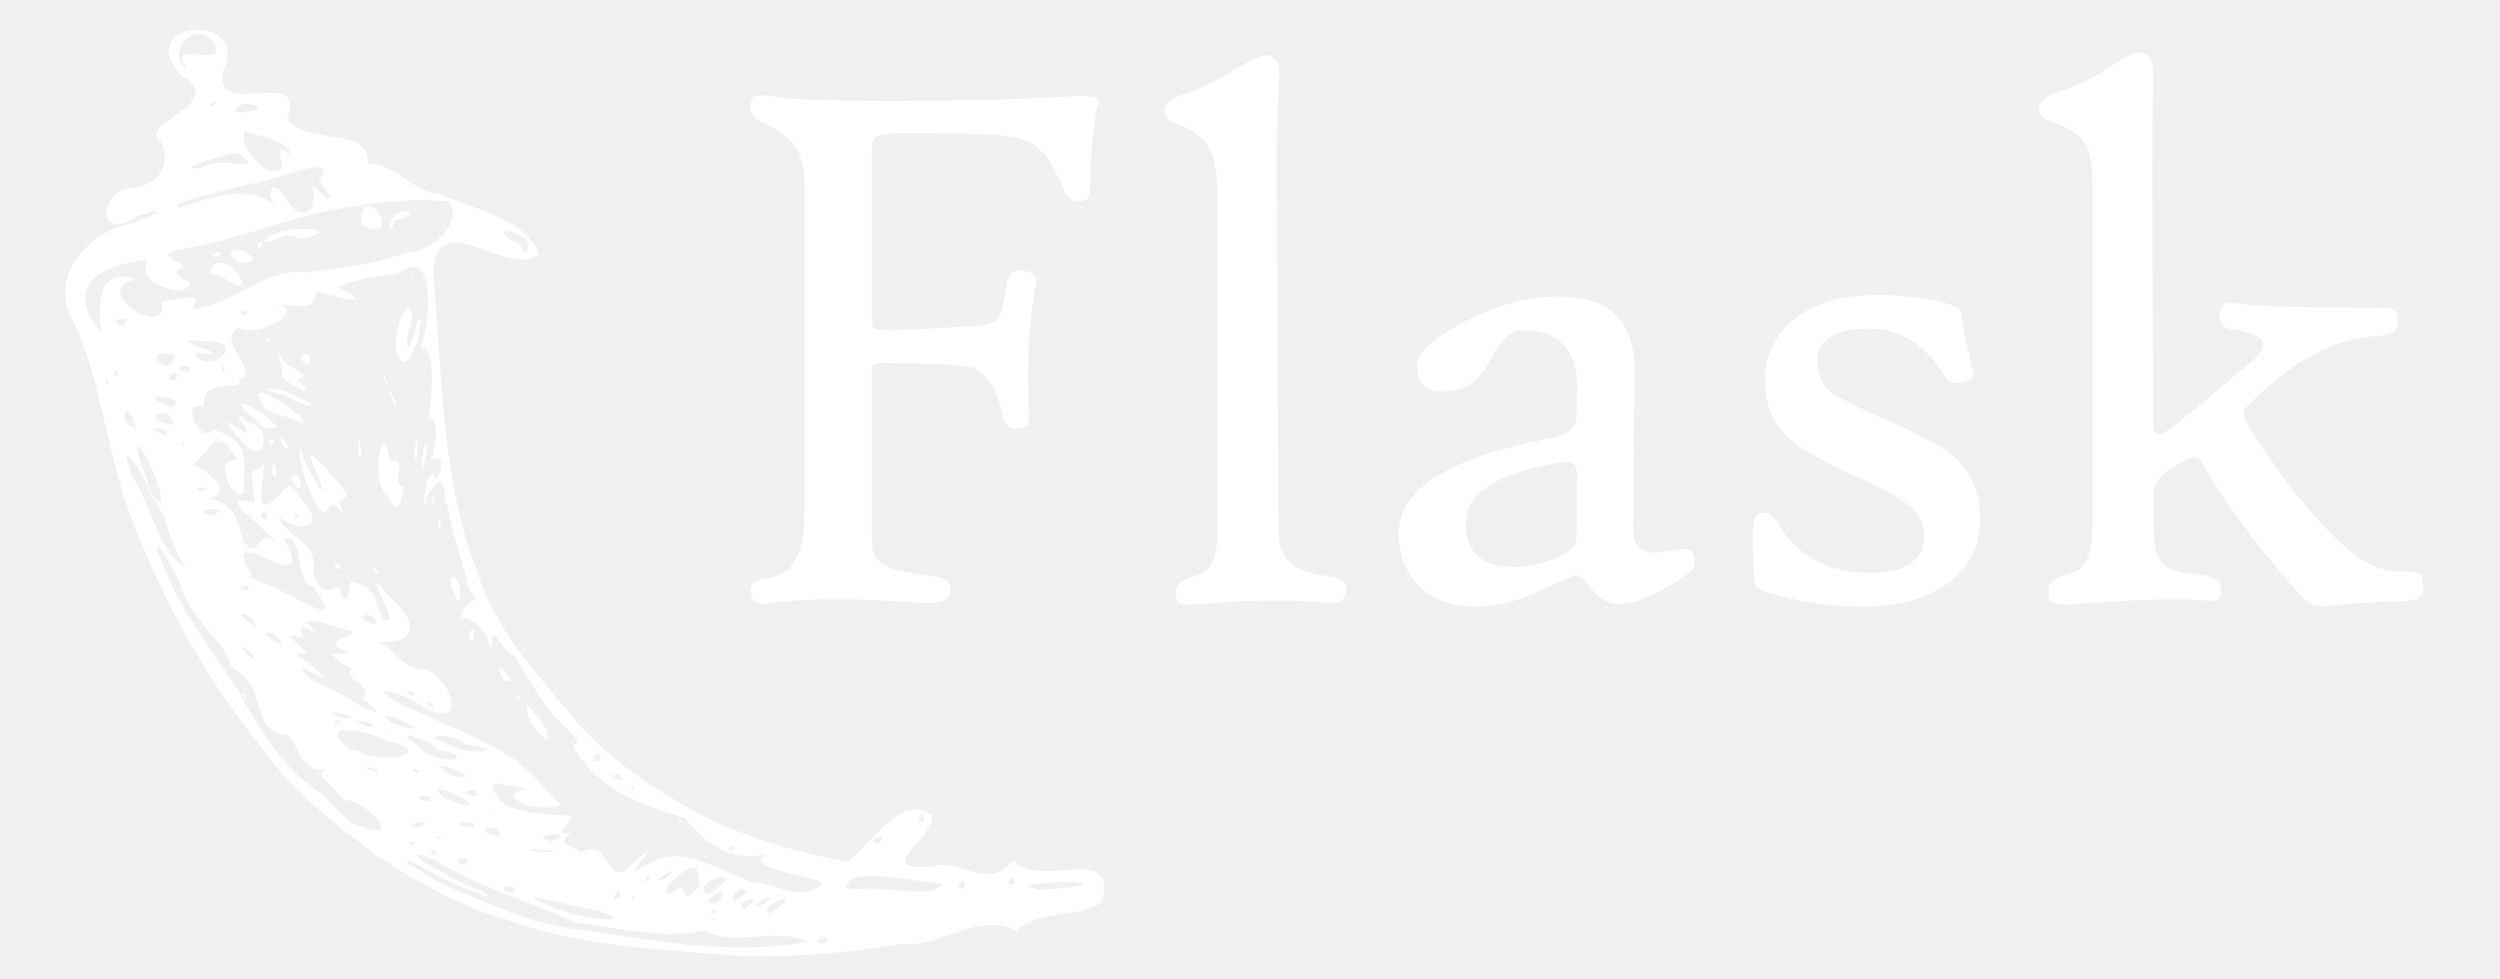
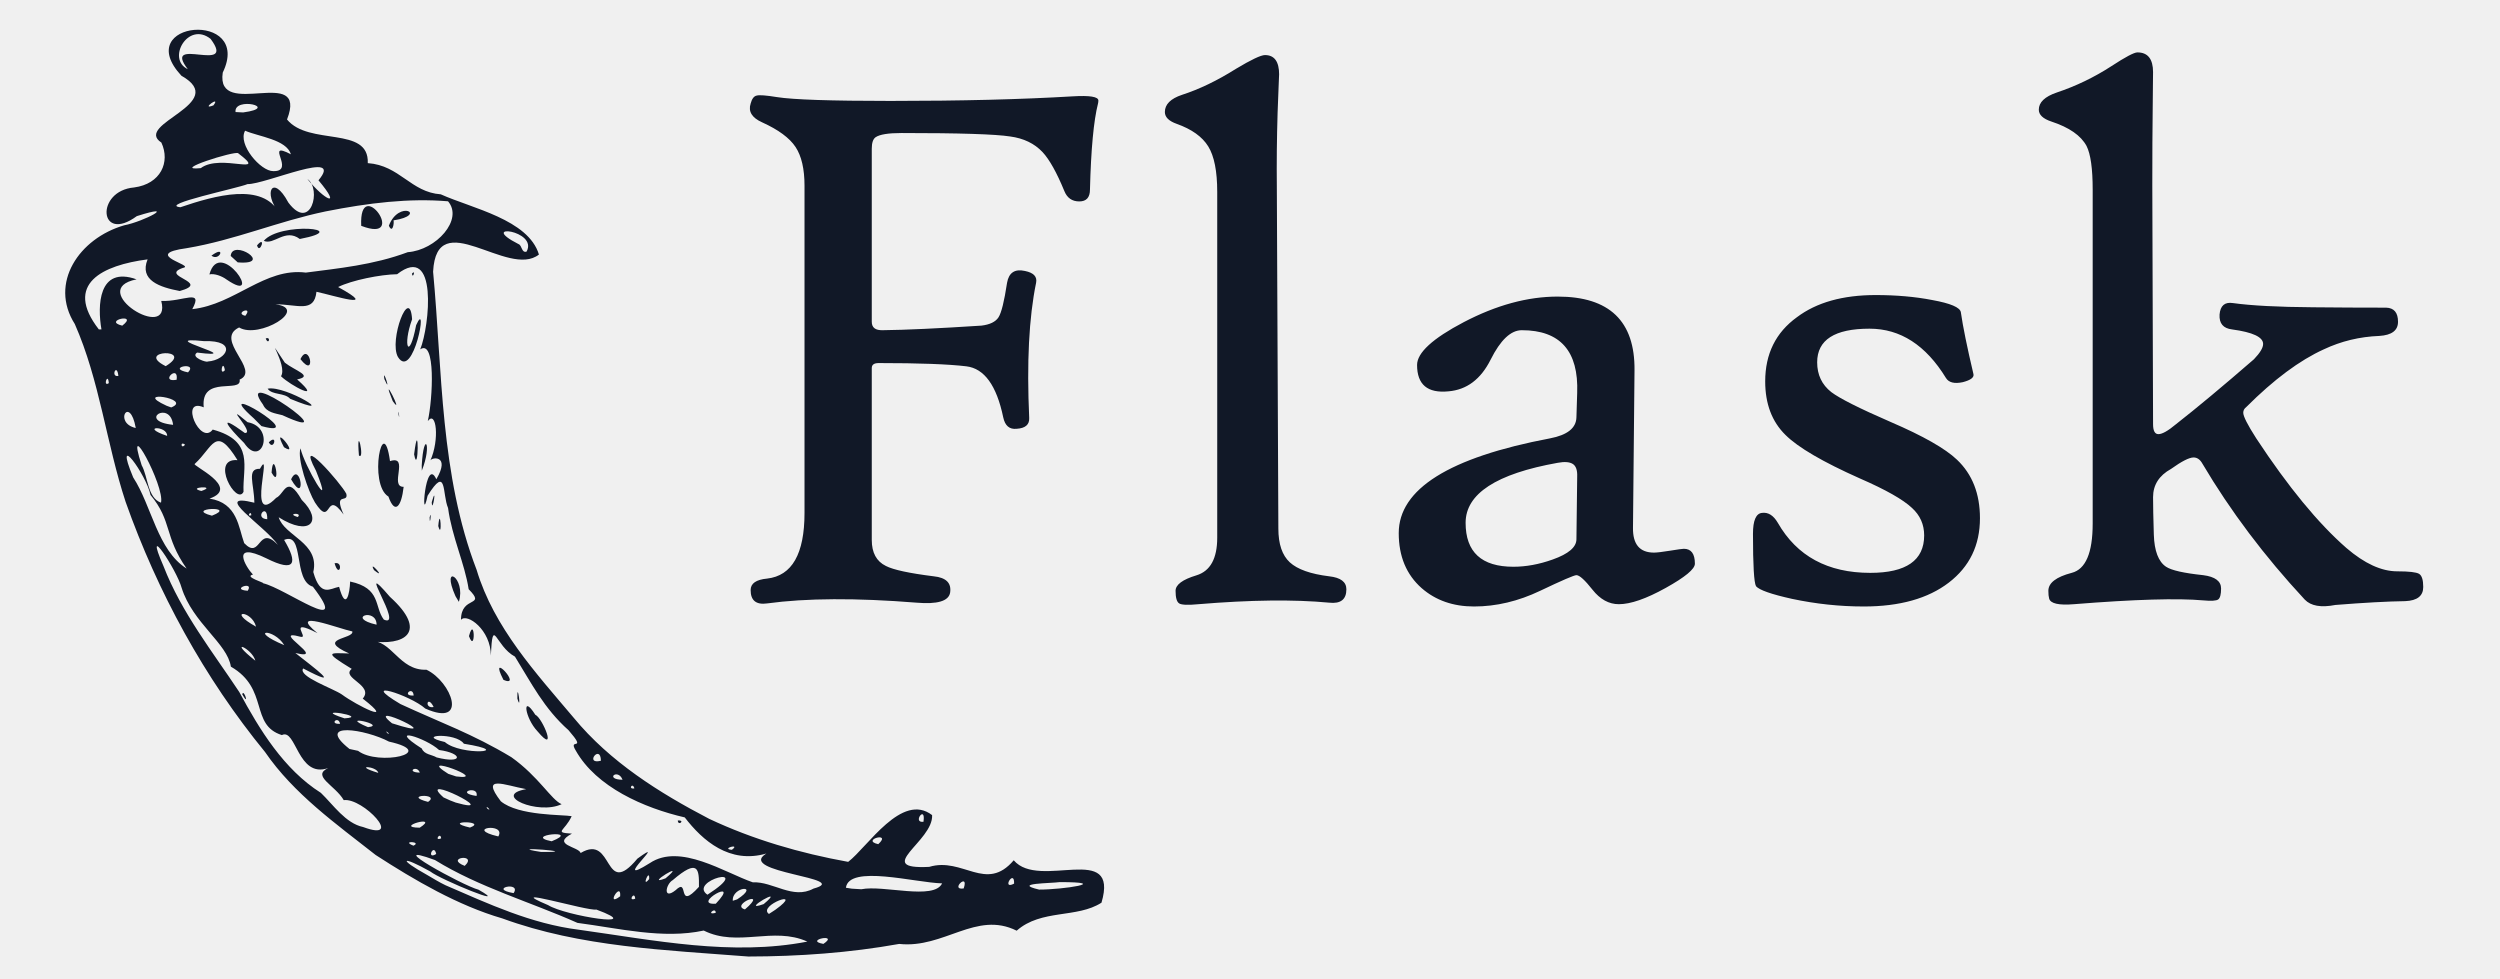
<svg xmlns="http://www.w3.org/2000/svg" viewBox="0 0 460 180">
-   <path d="M69.124 157.319c-7.282-5.728-15.05-11.22-20.358-18.952-11.17-13.637-19.77-29.425-25.65-46.017-3.553-10.788-4.77-22.355-9.351-32.727-4.792-7.533.821-15.768 9.073-18.162 3.673-.705 10.133-4.17 2.336-1.694-6.99 5.129-7.667-4.655-.5-5.275 4.893-.65 6.694-4.655 5.02-8.26-5.25-3.425 12.735-7.188 3.685-12.298-9.427-10.17 13.187-12.129 7.607-.578-1.335 8.882 15.802-1.628 11.826 8.63 4.04 4.925 15.133 1.12 14.858 8.03 5.887.405 7.908 5.359 13.434 5.739 5.728 2.586 16.11 4.625 18.06 11.079-5.683 4.499-18.841-9.293-19.473 3.16 1.716 18.396 1.279 37.347 8.01 54.865 3.183 10.608 10.9 18.958 17.87 27.22 6.67 8.091 15.703 13.787 24.91 18.583 8.076 3.81 16.783 6.335 25.585 7.92 3.57-2.73 9.873-12.882 15.443-8.601.264 4.81-11.054 10.055-.533 9.523 6.178-1.864 10.464 4.778 15.551-1.213 4.687 5.552 19.482-3.547 16.147 7.802-4.51 2.91-11.087 1.151-15.604 5.154-7.447-3.72-13.377 3.328-21.622 2.437-9.156 1.64-18.471 2.302-27.755 2.316-15.229-1.203-30.781-1.71-45.27-7.013-8.16-2.372-16.126-7.019-23.299-11.668zm12.862 5.573c7.97 3.446 15.763 7.079 24.497 8.174 13.857 1.928 28.166 4.892 42.073 2.188-6.294-2.842-12.801 1.107-19.071-2.032-7.52 1.618-15.59-.413-23.236-1.412-8.694-3.873-18.076-6.536-26.218-11.562-10.173-3.716 5.262 4.765 8.009 5.452 6.36 3.61-6.993-1.85-8.876-3.351-5.326-2.988-6.005-2.364-.527.67 1.103.646 2.193 1.323 3.35 1.873zm-15.165-10.717c7.723 2.86-.034-5.431-3.572-4.95-1.568-2.72-5.99-4.438-2.871-5.899-5.612 1.948-5.879-7.408-8.516-6.071-5.937-1.875-2.31-8.515-9.382-12.593-.646-4.297-7.026-8.024-9.06-14.506-.9-3.318-7.21-12.847-3.333-3.979 3.3 8.538 9.106 15.849 13.938 23.152 3.752 6.953 8.183 14.22 15.016 18.558 2.304 2.21 4.528 5.595 7.78 6.288zm-22.247-24.426c.27-1.167 1.412 2.524 0 0zm31.496 27.855c1.71-.766-2.459-.965 0 0zm4.192 1.53c-.434-2.113-1.913 1.18 0 0zm5.248 2.188c2.498-2.379-3.85-1.5 0 0zm8.994 5.013c1.518-2.244-4.859-.847 0 0zm-17.27-12.04c3.88-2.51-5.013-.034 0 0zm3.936 1.963c-.11-1.327-1.403.595 0 0zm19.674 12.28c3.163 1.996 18.47 4.375 8.885.819-1.604.338-17.772-4.574-8.885-.819zM69.61 142.212c-.307-1.33-4.91-1.47 0 0zm9.16 5.338c2.383-1.662-4.948-1.282 0 0zm7.704 4.724c3.42-1.29-5.55-1.296 0 0zm-20.59-14.12c3.71 2.845 14.967.364 5.683-1.7-4.226-2.252-13.749-3.794-7.258 1.358l1.574.341zm25.808 15.751c1.546-2.634-6.483-1.504 0 0zm-7.843-6.233c9.076 2.568-7.631-5.739-2.239-.944l1.195.54 1.044.404zm15.724 9.088c8.595.082-7.763-1.185 0 0zm-36.997-23.58c-.336-1.6-2.12.135 0 0zm51.536 31.735c.229-2.89-2.805 2.152 0 0zm-36.869-22.752c-.52-1.523-2.685-.063 0 0zm-13.852-9.987c4.935-.296-6.755-2.174 0 0zm-16.41-10.607c-.614-2.365-5.369-4.252 0 0zm43.08 27.34c-.904-1.031-.425.225 0 0zm26.814 16.454c-.086-1.575-1.46.596 0 0zm-29.187-18.905c.483-2.03-4.208-.615 0 0zm-19.976-12.66c3.67-.393-5.88-2.482 0 0zm33.791 20.997c5.72-2.266-5.575-1.106 0 0zm-17.577-11.931c6.593.85-7.844-4.485-1.446-.478l1.446.478zm22.913 14.088c6.155-3.68 4.126 8.617 10.443 1.039 6.23-4.55-5.381 5.624 2.298.811 5.554-3.714 13.757 1.76 18.939 3.547 3.726-.183 7.35 3.223 11.17 1.15 7.354-1.98-14.382-2.937-8.684-6.451-6.73 1.958-11.7-2.335-15.012-6.645-7.548-1.743-16.276-5.602-20.043-12.282-1.536-2.508 2.22.353-1.326-3.747-4.548-4.045-6.82-8.637-9.872-13.555-3.648-1.946-4.073-7.673-4.442-.192.03-4.722-4.404-7.9-5.485-6.578-.02-4.548 4.743-2.268 1.409-5.633-.718-4.713-3.08-9.624-3.791-14.945-1.104-2.565-.156-8.059-3.767-2.252-1.315 6.137-.436-7.541 1.61-3.03 2.685-4.603-.965-4.062-1.114-3.423 1.75-3.883 1.107-9.392-.457-7.29.933-4.116 1.473-15.148-1.395-13.193 1.739-4.304 3.297-19.694-4.25-13.826-3.058.043-8.354 1.11-10.857 2.355 7.85 4.327-.79 1.563-3.985.875-.416 4.004-3.581 2.272-7.535 2.311 6.315.782-3.075 6.46-6.698 4.254-4.705 2.249 4.06 7.862.094 9.597.487 2.617-7.208-.945-6.604 5.098-4.568-1.921-.629 7.168 1.656 4.094 7.77 2.103 5.47 6.896 5.667 11.45-1.265 2.653-6.25-6.237-1.11-5.825-4.054-6.587-4.485-2.381-7.854.679-.784.222 8.594 4.354 2.709 6.396 5.178.8 5.325 5.33 6.38 8.198 3.111 3.241 2.475-3.58 6.198.316-2.356-3.47-12.481-9.778-4.33-7.755-.043-3.493-1.474-6.31 1.024-6.241 2.473-4.48-2.59 11.044 2.985 5.35 1.543-.673 1.925-4.484 4.7.36 4.028 3.964 1.455 6.836-4.229 3.207 1.017 3.45 7.603 4.682 6.365 10.077 1.313 4.744 3.148 2.997 4.748 2.722 1.256 4.61 1.968 1.22 2.028-.973 5.747 1.23 4.401 4.627 6.2 7.001 3.96 1.788-5.67-12.117 1.13-4.181 7.154 6.459 2.683 9.155-3.737 8.12 4.063-.328 5.374 5.493 10.456 5.289 4.635 2.204 7.772 10.672-.216 7.147-2.77-2.498-12.576-5.58-4.567-.828 7.396 3.425 13.27 5.474 20.404 9.774 5.106 3.645 7.311 7.819 9.246 8.645-4.29 2.05-12.93-1.636-6.515-2.766-4.001-.729-8.502-2.752-4.67 2.233 3.26 2.722 11.548 2.433 13.034 2.742-1.26 2.775-3.421 2.995.051 3.21-3.874 2.065 1.242 2.385 1.601 3.564zm-7.921-22.37c-2.357-2.465-2.966-7.081-.419-3.064 1.307.525 4.186 7.544.419 3.064zm25.797 16.387c1.47-.095.043 1.117 0 0zm-29.519-22.43c-.09-3.727.853 2.874 0 0zm-2.563-3.45c-2.965-5.728 3.737 1.622 0 0zm-31.071-21.445c1.741-.464.857 2.979 0 0zm24.728 13.404c1.07-4.017 1.257 3.37 0 0zM68.82 104.9c-1.231-2.216 2.576 2.079 0 0zm14.993 4.806c-2.808-6.292 1.988-3.437.621 1.032l-.62-1.032zM57.958 92.464c-1.256-2.065-3.333-8.122-2.664-9.97.605 3.01 6.404 12.959 2.845 4.12-3.934-7.409 4.701 2.405 5.59 4.253.413 1.838-2.427-.502-.503 3.808-3.51-4.907-2.072 2.711-5.268-2.211zm-7.99-5.506c.328-4.8 1.829 3.29 0 0zm3.594 1.237c1.715-3.623 2.908 5.05 0 0zm-8.647-6.689c-2.975-2.956-5.127-5.681.14-1.834 2.03.079-4.51-6.197.488-1.993 5.256.958 2.595 8.616-.628 3.827zm4.542-.118c1.728-1.712.917 1.685 0 0zm2.795.896c-2.62-4.91 3.178 2.058 0 0zm-5.556-5.31C38.048 69.278 57.564 81 48.11 78.401l-1.413-1.426zm24.78 14.398c-3.743-2.244-.992-15.798.284-6.528 3.638-1.177-.201 4.787 2.513 4.732-.428 3.763-1.642 5.116-2.798 1.796zm9.165 5.416c.367-4.084.772 2.793 0 0zm-1.592-1.573c.412-1.744.042 2.055 0 0zm-30.656-20.77C42.837 66.78 64.54 82.2 51.95 76.39c-1.315-.344-2.898-.467-3.558-1.945zm17.649 9.358c-.526-6.455 1.174 1.07 0 0zm13.4 8.596c1.037-3.677.077 2.432 0 0zm-30.198-20.88c3.302-.706 13.685 5.8 4.15 1.86-1.06-1.174-3.318-.64-4.15-1.86zM77.6 85.654c.353-6.6 1.971-3.942.012.945l-.012-.945zm-25.899-16.43c1.345-1.973-3.572-8.923.709-2.493 1.85 1.47 5.355 2.462 2.26 3.08 4.868 4.295-1.187 1.164-2.969-.587zm24.496 14.368c.93-7.518.82 4.405 0 0zM48.892 62.28c1.028-.44.543 1.37 0 0zm6.39 3.803c1.644-3.45 3.033 3.848 0 0zm18.023 10.026c-.017-1.325.34 1.928 0 0zm-1.044-2.311c-2.502-6.172 2.327 3.267 0 0zm-1.536-4.046c-.42-2.55 1.427 3.203 0 0zm2.5-4.064c-1.717-3.025 2.168-13.331 2.601-6.94-1.812 4.98-.523 7.767.741 1.087 2.335-5.257-.504 10.374-3.342 5.853zm2.569-15.327c.748-.919.166 1.107 0 0zm-4.29 84.535c-1.018-.888.128.565 0 0zm8.837 4.47c4.916 1.262 4.891-.765.448-1.367-2.39-2.223-9.93-4.58-3.18-.275.446 1.132 1.859 1.105 2.732 1.642zm-17.454-11.593c2.709 2.02 10.201 5.724 3.858.769 2.139-2.485-4.093-3.807-2.026-5.47-5.258-3.217-4.148-2.93-.464-2.83-6.32-2.824.912-2.613.572-4.06-2.437-.481-12.103-4.297-6.416.313-5.781-2.947-1.378 1.098-3.125.67-5.912-1.611 5.264 4.503-.94 2.985 3.392 2.688 9.13 6.884 1.435 2.844-1.014 1.46 5.506 3.672 7.106 4.78zm9.243 5.31c11.24 3.622-5.51-4.424 0 0zm47.317 28.665c.145-2.23-1.536 1.902 0 0zm4.863 2.047c2.593-2.513.106 4.002 4.297-.616.045-3.305-.13-5.257-4.816-1.242-1.292.716-1.869 3.763.52 1.858zM47.112 115.31c-.797-3.13-5.582-3.114 0 0zm5.193 3.403c-1.929-3.197-6.88-2.894 0 0zm29.543 17.817c2.884 2.562 13.248 1.88 3.503.316-1.443-2.134-9.164-1.62-3.503-.316zm40.612 25.082c4.44-3.725-4.3 1.662 0 0zm9.233 6.345c.028-1.196-1.913.523 0 0zm.014-1.674c4.916-5.209-4.763.308 0 0zM34.34 104.618c-4.19-5.978-2.605-8.665-6.645-13.546-.765-3.733-6.932-12.204-3.19-3.23 3.428 5.249 4.446 13.375 9.835 16.776zm95.826 60.01c9.045-5.846-3.712-2.546 0 0zm6.904 2.705c4.53-3.889-2.864-.814 0 0zm-91.497-58.63c1.296-1.928-3.347-.246 0 0zm90.056 56.783c4.385-2.827-1.01-2.393-.795.26l.795-.26zm-59.514-37.512c-.15-1.909-2.316.162 0 0zm3.678 2.117c-1.169-2.364-1.797.37 0 0zm62.872 37.306c5.619-4.053-3.405-.776-1.179.768l1.18-.768zm-2.15-1.04c4.576-3.835-4.833 1.7 0 0zm10.99 7.32c3.074-2.058-3.732-.666 0 0zM48.39 107.313c4.12.923 16.46 10.144 9.18.638-3.73-1.104-1.493-10.22-5.296-8.606 2.553 4.265 2.1 6.08-3.26 3.391-6.737-3.288-3.786 1.63-2.47 2.985-1.793.408 2.374 1.558 1.846 1.592zm-18.765-14.82c.737-3.05-6.79-16.78-3.555-6.88 1.168 2.074 1.05 6.004 3.555 6.88zm34.443 21.235c-2.121-1.774-.1-.251 0 0zm5.223 1.215c-.003-3.23-5.773-1.312 0 0zm45.261 28.533c-.863-2.207-3.412-.05 0 0zm2.174 1.588c-.32-1.235-1.254.239 0 0zm17.94 11.3c1.726-1.275-2.153-.163 0 0zM38.998 94.886c4.935-1.911-5.287-1.363 0 0zm71.57 45.089c-.055-3.195-3.146.793 0 0zm-73.52-49.633c3.17-1.071-2.932-.706 0 0zm9.202 4.457c-.058-1.05-.973.398 0 0zm112.231 68.822c4.077-.827 13.366 2.075 14.868-1.081-4.95-.12-17.128-3.493-17.704.805l1.084.17 1.752.106zM49.174 95.536c.071-3.238-2.524-.12 0 0zM24.981 78.754c-1.099-6.169-4.179-.934 0 0zm5.77 1.45c.07-1.98-5.281-1.782 0 0zm3.296 1.62c-.953-.773-.746.974 0 0zM54.792 95.13c.977-.897-2.312-.665 0 0zm-22.94-16.96c-.558-4.659-6.683-.698 0 0zm-11.828-7.674c-.169-2.15-1.153.81 0 0zm1.759-1.329c-.287-2.55-1.51.324 0 0zm9.72 5.802c4.111-1.614-7.486-3.34-.84-.305l.84.305zm130.098 80.36c2.631-2.413-3.343-.746 0 0zm15.717 8.146c1.054-3.118-2.654.411 0 0zm-144.82-93.6c.432-3.017-3.26.598 0 0zm-13.831-9.267c-.743-4.259-.641-11.735 6.465-9.208-9.486 1.883 6.565 11.79 4.538 3.968 3.989.195 7.803-2.357 5.71 1.516 7.859-.868 13.307-7.682 20.898-6.727 5.913-.783 12.378-1.376 18.75-3.756 5.24-.378 10.283-6.018 7.411-9.362-7.145-.604-14.623.29-22.52 1.86-8.75 1.818-16.7 5.275-25.528 6.758-8.606 1.156 1.73 3.185-.734 3.637-4.491 1.558 5.355 2.61-.583 4.252-3.667-.697-7.483-1.957-5.917-5.822-8.244 1.07-15.488 4.491-8.975 12.88l.485.004zM38.53 50.492c1.933-7.12 10.355 5.86 3.168.946-.858-.642-2.27-1.166-3.168-.946zm.376-3.452c2.79-2.078 1.483 1.165 0 0zm3.542.056c.252-3.276 8.11 1.735 1.296 1.18l-1.296-1.18zm4.846-1.948c1.77-2.067.508 1.84 0 0zm1.24-.83c2.946-3.54 16.685-2.26 6.628-.345-2.695-2.03-4.761 1.197-6.629.345zm17.93-2.764c-.449-9.67 8.907 3.437 0 0zm5.087-.027c1.86-4.874 7.218-1.956.86-.98.139.519-.186 2.516-.86.98zM30.491 67.374c5.558-3.403-5.9-2.953 0 0zm4.11 1.142c1.948-2.072-4.235-.84 0 0zm-12.108-8.593c3.175-2.44-3.758-.928 0 0zm164.102 102.662c.092-2.83-2.427 1.276 0 0zm-16.675-11.38c.474-3.258-2.143.285 0 0zm21.26 12.478c4.44.015 13.453-1.38 3.792-1.375-1.515.237-8.833.186-3.792 1.374zM38.215 66.518c3.593-.246 5.622-3.963-.695-3.75-9.79-1.013 8.637 3.353-1.256 2.104-1.33.88 1.874 1.89 1.95 1.646zm3.164 1.602c-.375-2.307-1.11 1.226 0 0zm3.754-10.01c1.56-1.934-2.157-.517 0 0zm-11.95-19.975c6.413-2.182 15.183-4.633 18.21 1.074-3.081-3.709-1.243-7.36 1.667-1.937 4.116 5.486 6.176-2.496 3.5-4.336 3.05 3.79 6.52 5.581 2.042.24 4.866-5.853-9.743.766-13.063.7-1.598.716-16.494 3.798-12.356 4.259zm3.759-7.198c3.657-2.76 12.648 1.642 6.879-2.743-.565-.498-12.636 3.325-6.88 2.743zm13.333.55c4.28.11-1.846-5.75 3.254-3.095-.837-2.736-5.938-3.248-8.432-4.342-1.41 2.502 2.871 7.471 5.178 7.438zM39.279 19.385c1.481-2.007-2.595 1.018 0 0zm5.45 1.305c6.898-.915-1.758-2.971-1.39-.074l1.39.074zm-10.175-7.963c-4.857-6.34 9.134 1.066 4.199-5.572-4.153-3.307-8.144 3.722-4.2 5.572zM96.884 46.3c2.227-3.949-9.197-5.323-1.501-1.4.708.237.548 1.673 1.5 1.4z" fill="#ffffff" />
+   <path d="M69.124 157.319c-7.282-5.728-15.05-11.22-20.358-18.952-11.17-13.637-19.77-29.425-25.65-46.017-3.553-10.788-4.77-22.355-9.351-32.727-4.792-7.533.821-15.768 9.073-18.162 3.673-.705 10.133-4.17 2.336-1.694-6.99 5.129-7.667-4.655-.5-5.275 4.893-.65 6.694-4.655 5.02-8.26-5.25-3.425 12.735-7.188 3.685-12.298-9.427-10.17 13.187-12.129 7.607-.578-1.335 8.882 15.802-1.628 11.826 8.63 4.04 4.925 15.133 1.12 14.858 8.03 5.887.405 7.908 5.359 13.434 5.739 5.728 2.586 16.11 4.625 18.06 11.079-5.683 4.499-18.841-9.293-19.473 3.16 1.716 18.396 1.279 37.347 8.01 54.865 3.183 10.608 10.9 18.958 17.87 27.22 6.67 8.091 15.703 13.787 24.91 18.583 8.076 3.81 16.783 6.335 25.585 7.92 3.57-2.73 9.873-12.882 15.443-8.601.264 4.81-11.054 10.055-.533 9.523 6.178-1.864 10.464 4.778 15.551-1.213 4.687 5.552 19.482-3.547 16.147 7.802-4.51 2.91-11.087 1.151-15.604 5.154-7.447-3.72-13.377 3.328-21.622 2.437-9.156 1.64-18.471 2.302-27.755 2.316-15.229-1.203-30.781-1.71-45.27-7.013-8.16-2.372-16.126-7.019-23.299-11.668zm12.862 5.573c7.97 3.446 15.763 7.079 24.497 8.174 13.857 1.928 28.166 4.892 42.073 2.188-6.294-2.842-12.801 1.107-19.071-2.032-7.52 1.618-15.59-.413-23.236-1.412-8.694-3.873-18.076-6.536-26.218-11.562-10.173-3.716 5.262 4.765 8.009 5.452 6.36 3.61-6.993-1.85-8.876-3.351-5.326-2.988-6.005-2.364-.527.67 1.103.646 2.193 1.323 3.35 1.873zm-15.165-10.717c7.723 2.86-.034-5.431-3.572-4.95-1.568-2.72-5.99-4.438-2.871-5.899-5.612 1.948-5.879-7.408-8.516-6.071-5.937-1.875-2.31-8.515-9.382-12.593-.646-4.297-7.026-8.024-9.06-14.506-.9-3.318-7.21-12.847-3.333-3.979 3.3 8.538 9.106 15.849 13.938 23.152 3.752 6.953 8.183 14.22 15.016 18.558 2.304 2.21 4.528 5.595 7.78 6.288zm-22.247-24.426c.27-1.167 1.412 2.524 0 0zm31.496 27.855c1.71-.766-2.459-.965 0 0zm4.192 1.53c-.434-2.113-1.913 1.18 0 0zm5.248 2.188c2.498-2.379-3.85-1.5 0 0zm8.994 5.013c1.518-2.244-4.859-.847 0 0zm-17.27-12.04c3.88-2.51-5.013-.034 0 0zm3.936 1.963c-.11-1.327-1.403.595 0 0zm19.674 12.28c3.163 1.996 18.47 4.375 8.885.819-1.604.338-17.772-4.574-8.885-.819zM69.61 142.212c-.307-1.33-4.91-1.47 0 0zm9.16 5.338c2.383-1.662-4.948-1.282 0 0zm7.704 4.724c3.42-1.29-5.55-1.296 0 0zm-20.59-14.12c3.71 2.845 14.967.364 5.683-1.7-4.226-2.252-13.749-3.794-7.258 1.358l1.574.341zm25.808 15.751c1.546-2.634-6.483-1.504 0 0zm-7.843-6.233c9.076 2.568-7.631-5.739-2.239-.944l1.195.54 1.044.404zm15.724 9.088c8.595.082-7.763-1.185 0 0zm-36.997-23.58c-.336-1.6-2.12.135 0 0zm51.536 31.735c.229-2.89-2.805 2.152 0 0zm-36.869-22.752c-.52-1.523-2.685-.063 0 0zm-13.852-9.987c4.935-.296-6.755-2.174 0 0zm-16.41-10.607c-.614-2.365-5.369-4.252 0 0zm43.08 27.34c-.904-1.031-.425.225 0 0zm26.814 16.454c-.086-1.575-1.46.596 0 0zm-29.187-18.905c.483-2.03-4.208-.615 0 0zm-19.976-12.66c3.67-.393-5.88-2.482 0 0zm33.791 20.997c5.72-2.266-5.575-1.106 0 0zm-17.577-11.931c6.593.85-7.844-4.485-1.446-.478l1.446.478zm22.913 14.088c6.155-3.68 4.126 8.617 10.443 1.039 6.23-4.55-5.381 5.624 2.298.811 5.554-3.714 13.757 1.76 18.939 3.547 3.726-.183 7.35 3.223 11.17 1.15 7.354-1.98-14.382-2.937-8.684-6.451-6.73 1.958-11.7-2.335-15.012-6.645-7.548-1.743-16.276-5.602-20.043-12.282-1.536-2.508 2.22.353-1.326-3.747-4.548-4.045-6.82-8.637-9.872-13.555-3.648-1.946-4.073-7.673-4.442-.192.03-4.722-4.404-7.9-5.485-6.578-.02-4.548 4.743-2.268 1.409-5.633-.718-4.713-3.08-9.624-3.791-14.945-1.104-2.565-.156-8.059-3.767-2.252-1.315 6.137-.436-7.541 1.61-3.03 2.685-4.603-.965-4.062-1.114-3.423 1.75-3.883 1.107-9.392-.457-7.29.933-4.116 1.473-15.148-1.395-13.193 1.739-4.304 3.297-19.694-4.25-13.826-3.058.043-8.354 1.11-10.857 2.355 7.85 4.327-.79 1.563-3.985.875-.416 4.004-3.581 2.272-7.535 2.311 6.315.782-3.075 6.46-6.698 4.254-4.705 2.249 4.06 7.862.094 9.597.487 2.617-7.208-.945-6.604 5.098-4.568-1.921-.629 7.168 1.656 4.094 7.77 2.103 5.47 6.896 5.667 11.45-1.265 2.653-6.25-6.237-1.11-5.825-4.054-6.587-4.485-2.381-7.854.679-.784.222 8.594 4.354 2.709 6.396 5.178.8 5.325 5.33 6.38 8.198 3.111 3.241 2.475-3.58 6.198.316-2.356-3.47-12.481-9.778-4.33-7.755-.043-3.493-1.474-6.31 1.024-6.241 2.473-4.48-2.59 11.044 2.985 5.35 1.543-.673 1.925-4.484 4.7.36 4.028 3.964 1.455 6.836-4.229 3.207 1.017 3.45 7.603 4.682 6.365 10.077 1.313 4.744 3.148 2.997 4.748 2.722 1.256 4.61 1.968 1.22 2.028-.973 5.747 1.23 4.401 4.627 6.2 7.001 3.96 1.788-5.67-12.117 1.13-4.181 7.154 6.459 2.683 9.155-3.737 8.12 4.063-.328 5.374 5.493 10.456 5.289 4.635 2.204 7.772 10.672-.216 7.147-2.77-2.498-12.576-5.58-4.567-.828 7.396 3.425 13.27 5.474 20.404 9.774 5.106 3.645 7.311 7.819 9.246 8.645-4.29 2.05-12.93-1.636-6.515-2.766-4.001-.729-8.502-2.752-4.67 2.233 3.26 2.722 11.548 2.433 13.034 2.742-1.26 2.775-3.421 2.995.051 3.21-3.874 2.065 1.242 2.385 1.601 3.564zm-7.921-22.37c-2.357-2.465-2.966-7.081-.419-3.064 1.307.525 4.186 7.544.419 3.064zm25.797 16.387c1.47-.095.043 1.117 0 0zm-29.519-22.43c-.09-3.727.853 2.874 0 0zm-2.563-3.45c-2.965-5.728 3.737 1.622 0 0zm-31.071-21.445c1.741-.464.857 2.979 0 0zm24.728 13.404c1.07-4.017 1.257 3.37 0 0zM68.82 104.9c-1.231-2.216 2.576 2.079 0 0zm14.993 4.806c-2.808-6.292 1.988-3.437.621 1.032l-.62-1.032zM57.958 92.464c-1.256-2.065-3.333-8.122-2.664-9.97.605 3.01 6.404 12.959 2.845 4.12-3.934-7.409 4.701 2.405 5.59 4.253.413 1.838-2.427-.502-.503 3.808-3.51-4.907-2.072 2.711-5.268-2.211zm-7.99-5.506c.328-4.8 1.829 3.29 0 0zm3.594 1.237c1.715-3.623 2.908 5.05 0 0zm-8.647-6.689c-2.975-2.956-5.127-5.681.14-1.834 2.03.079-4.51-6.197.488-1.993 5.256.958 2.595 8.616-.628 3.827zm4.542-.118c1.728-1.712.917 1.685 0 0zm2.795.896c-2.62-4.91 3.178 2.058 0 0zm-5.556-5.31C38.048 69.278 57.564 81 48.11 78.401l-1.413-1.426zm24.78 14.398c-3.743-2.244-.992-15.798.284-6.528 3.638-1.177-.201 4.787 2.513 4.732-.428 3.763-1.642 5.116-2.798 1.796zm9.165 5.416c.367-4.084.772 2.793 0 0zm-1.592-1.573c.412-1.744.042 2.055 0 0zm-30.656-20.77C42.837 66.78 64.54 82.2 51.95 76.39c-1.315-.344-2.898-.467-3.558-1.945zm17.649 9.358c-.526-6.455 1.174 1.07 0 0zm13.4 8.596c1.037-3.677.077 2.432 0 0zm-30.198-20.88c3.302-.706 13.685 5.8 4.15 1.86-1.06-1.174-3.318-.64-4.15-1.86zM77.6 85.654c.353-6.6 1.971-3.942.012.945l-.012-.945zm-25.899-16.43c1.345-1.973-3.572-8.923.709-2.493 1.85 1.47 5.355 2.462 2.26 3.08 4.868 4.295-1.187 1.164-2.969-.587zm24.496 14.368c.93-7.518.82 4.405 0 0zM48.892 62.28c1.028-.44.543 1.37 0 0zm6.39 3.803c1.644-3.45 3.033 3.848 0 0zm18.023 10.026c-.017-1.325.34 1.928 0 0zm-1.044-2.311c-2.502-6.172 2.327 3.267 0 0zm-1.536-4.046c-.42-2.55 1.427 3.203 0 0zm2.5-4.064c-1.717-3.025 2.168-13.331 2.601-6.94-1.812 4.98-.523 7.767.741 1.087 2.335-5.257-.504 10.374-3.342 5.853zm2.569-15.327c.748-.919.166 1.107 0 0zm-4.29 84.535c-1.018-.888.128.565 0 0zm8.837 4.47c4.916 1.262 4.891-.765.448-1.367-2.39-2.223-9.93-4.58-3.18-.275.446 1.132 1.859 1.105 2.732 1.642zm-17.454-11.593c2.709 2.02 10.201 5.724 3.858.769 2.139-2.485-4.093-3.807-2.026-5.47-5.258-3.217-4.148-2.93-.464-2.83-6.32-2.824.912-2.613.572-4.06-2.437-.481-12.103-4.297-6.416.313-5.781-2.947-1.378 1.098-3.125.67-5.912-1.611 5.264 4.503-.94 2.985 3.392 2.688 9.13 6.884 1.435 2.844-1.014 1.46 5.506 3.672 7.106 4.78zm9.243 5.31c11.24 3.622-5.51-4.424 0 0zm47.317 28.665c.145-2.23-1.536 1.902 0 0zm4.863 2.047c2.593-2.513.106 4.002 4.297-.616.045-3.305-.13-5.257-4.816-1.242-1.292.716-1.869 3.763.52 1.858zM47.112 115.31c-.797-3.13-5.582-3.114 0 0zm5.193 3.403c-1.929-3.197-6.88-2.894 0 0zm29.543 17.817c2.884 2.562 13.248 1.88 3.503.316-1.443-2.134-9.164-1.62-3.503-.316zm40.612 25.082c4.44-3.725-4.3 1.662 0 0zm9.233 6.345c.028-1.196-1.913.523 0 0zm.014-1.674c4.916-5.209-4.763.308 0 0zM34.34 104.618c-4.19-5.978-2.605-8.665-6.645-13.546-.765-3.733-6.932-12.204-3.19-3.23 3.428 5.249 4.446 13.375 9.835 16.776zm95.826 60.01c9.045-5.846-3.712-2.546 0 0zm6.904 2.705c4.53-3.889-2.864-.814 0 0zm-91.497-58.63c1.296-1.928-3.347-.246 0 0zm90.056 56.783c4.385-2.827-1.01-2.393-.795.26l.795-.26zm-59.514-37.512c-.15-1.909-2.316.162 0 0zm3.678 2.117c-1.169-2.364-1.797.37 0 0zm62.872 37.306c5.619-4.053-3.405-.776-1.179.768l1.18-.768zm-2.15-1.04c4.576-3.835-4.833 1.7 0 0zm10.99 7.32c3.074-2.058-3.732-.666 0 0zM48.39 107.313c4.12.923 16.46 10.144 9.18.638-3.73-1.104-1.493-10.22-5.296-8.606 2.553 4.265 2.1 6.08-3.26 3.391-6.737-3.288-3.786 1.63-2.47 2.985-1.793.408 2.374 1.558 1.846 1.592zm-18.765-14.82c.737-3.05-6.79-16.78-3.555-6.88 1.168 2.074 1.05 6.004 3.555 6.88zm34.443 21.235c-2.121-1.774-.1-.251 0 0zm5.223 1.215c-.003-3.23-5.773-1.312 0 0zm45.261 28.533c-.863-2.207-3.412-.05 0 0zm2.174 1.588c-.32-1.235-1.254.239 0 0zm17.94 11.3c1.726-1.275-2.153-.163 0 0zM38.998 94.886c4.935-1.911-5.287-1.363 0 0zm71.57 45.089c-.055-3.195-3.146.793 0 0zm-73.52-49.633c3.17-1.071-2.932-.706 0 0zm9.202 4.457c-.058-1.05-.973.398 0 0zm112.231 68.822c4.077-.827 13.366 2.075 14.868-1.081-4.95-.12-17.128-3.493-17.704.805l1.084.17 1.752.106zM49.174 95.536c.071-3.238-2.524-.12 0 0zM24.981 78.754c-1.099-6.169-4.179-.934 0 0zm5.77 1.45c.07-1.98-5.281-1.782 0 0zm3.296 1.62c-.953-.773-.746.974 0 0zM54.792 95.13c.977-.897-2.312-.665 0 0zm-22.94-16.96c-.558-4.659-6.683-.698 0 0zm-11.828-7.674c-.169-2.15-1.153.81 0 0zm1.759-1.329c-.287-2.55-1.51.324 0 0zm9.72 5.802c4.111-1.614-7.486-3.34-.84-.305l.84.305zm130.098 80.36c2.631-2.413-3.343-.746 0 0zm15.717 8.146c1.054-3.118-2.654.411 0 0zm-144.82-93.6c.432-3.017-3.26.598 0 0zm-13.831-9.267c-.743-4.259-.641-11.735 6.465-9.208-9.486 1.883 6.565 11.79 4.538 3.968 3.989.195 7.803-2.357 5.71 1.516 7.859-.868 13.307-7.682 20.898-6.727 5.913-.783 12.378-1.376 18.75-3.756 5.24-.378 10.283-6.018 7.411-9.362-7.145-.604-14.623.29-22.52 1.86-8.75 1.818-16.7 5.275-25.528 6.758-8.606 1.156 1.73 3.185-.734 3.637-4.491 1.558 5.355 2.61-.583 4.252-3.667-.697-7.483-1.957-5.917-5.822-8.244 1.07-15.488 4.491-8.975 12.88l.485.004zM38.53 50.492c1.933-7.12 10.355 5.86 3.168.946-.858-.642-2.27-1.166-3.168-.946zm.376-3.452c2.79-2.078 1.483 1.165 0 0zm3.542.056c.252-3.276 8.11 1.735 1.296 1.18l-1.296-1.18zm4.846-1.948c1.77-2.067.508 1.84 0 0zm1.24-.83c2.946-3.54 16.685-2.26 6.628-.345-2.695-2.03-4.761 1.197-6.629.345zm17.93-2.764c-.449-9.67 8.907 3.437 0 0zm5.087-.027c1.86-4.874 7.218-1.956.86-.98.139.519-.186 2.516-.86.98zM30.491 67.374c5.558-3.403-5.9-2.953 0 0zm4.11 1.142c1.948-2.072-4.235-.84 0 0zm-12.108-8.593c3.175-2.44-3.758-.928 0 0zm164.102 102.662c.092-2.83-2.427 1.276 0 0zm-16.675-11.38c.474-3.258-2.143.285 0 0zm21.26 12.478c4.44.015 13.453-1.38 3.792-1.375-1.515.237-8.833.186-3.792 1.374zM38.215 66.518c3.593-.246 5.622-3.963-.695-3.75-9.79-1.013 8.637 3.353-1.256 2.104-1.33.88 1.874 1.89 1.95 1.646zm3.164 1.602c-.375-2.307-1.11 1.226 0 0zm3.754-10.01c1.56-1.934-2.157-.517 0 0zm-11.95-19.975c6.413-2.182 15.183-4.633 18.21 1.074-3.081-3.709-1.243-7.36 1.667-1.937 4.116 5.486 6.176-2.496 3.5-4.336 3.05 3.79 6.52 5.581 2.042.24 4.866-5.853-9.743.766-13.063.7-1.598.716-16.494 3.798-12.356 4.259zm3.759-7.198c3.657-2.76 12.648 1.642 6.879-2.743-.565-.498-12.636 3.325-6.88 2.743zm13.333.55c4.28.11-1.846-5.75 3.254-3.095-.837-2.736-5.938-3.248-8.432-4.342-1.41 2.502 2.871 7.471 5.178 7.438zM39.279 19.385c1.481-2.007-2.595 1.018 0 0zm5.45 1.305c6.898-.915-1.758-2.971-1.39-.074l1.39.074zm-10.175-7.963c-4.857-6.34 9.134 1.066 4.199-5.572-4.153-3.307-8.144 3.722-4.2 5.572zM96.884 46.3c2.227-3.949-9.197-5.323-1.501-1.4.708.237.548 1.673 1.5 1.4z" fill="#111827" />
  <g font-size="144" font-weight="400" font-family="High Tower Text">
-     <path d="M202.031 19.063c-.797 3.14-1.29 8.414-1.477 15.82 0 1.454-.656 2.18-1.968 2.18-1.313 0-2.227-.633-2.742-1.898-1.407-3.422-2.743-5.813-4.008-7.172-1.5-1.594-3.493-2.555-5.977-2.883-2.672-.422-9.328-.633-19.969-.633-2.437 0-4.03.258-4.78.774-.47.328-.704 1.03-.704 2.109V59.21c0 1.079.68 1.594 2.04 1.547 4.17-.046 10.218-.328 18.14-.843 1.547-.188 2.59-.692 3.129-1.512.539-.82 1.066-2.941 1.582-6.363.328-1.875 1.43-2.602 3.304-2.18 1.594.328 2.274 1.055 2.04 2.18-1.313 6.375-1.735 14.672-1.266 24.89.047 1.219-.727 1.875-2.32 1.969-1.313.14-2.133-.562-2.461-2.11-1.22-5.859-3.481-8.988-6.786-9.386-3.304-.398-8.683-.598-16.136-.598-.844 0-1.266.305-1.266.914v31.64c0 2.345.867 3.938 2.602 4.782 1.359.703 4.289 1.336 8.789 1.899 2.296.234 3.304 1.242 3.023 3.023-.281 1.547-2.344 2.156-6.187 1.828-11.11-.89-20.274-.844-27.493.14-2.015.282-3.023-.538-3.023-2.46 0-1.219 1.008-1.922 3.023-2.11 4.594-.515 6.891-4.546 6.891-12.093V34.18c0-3.093-.55-5.472-1.652-7.136-1.102-1.664-3.153-3.176-6.153-4.536-1.875-.843-2.578-1.992-2.109-3.445.234-.89.61-1.383 1.125-1.477.469-.14 1.71-.046 3.727.282 2.953.469 9.914.703 20.882.703 12.938 0 24.117-.281 33.54-.844 3.14-.187 4.71.07 4.71.774 0 .187-.023.375-.07.562zM247.734 108.43c0 1.875-1.055 2.696-3.164 2.461-6.469-.61-14.484-.515-24.047.281-1.922.188-3.105.141-3.55-.14-.446-.281-.669-1.055-.669-2.32 0-1.126 1.278-2.075 3.832-2.848 2.555-.774 3.833-3.082 3.833-6.926V35.305c0-3.797-.551-6.586-1.653-8.367-1.101-1.781-3.035-3.164-5.8-4.148-1.454-.516-2.18-1.242-2.18-2.18 0-1.406 1.054-2.46 3.164-3.164 3.187-1.031 6.492-2.625 9.914-4.781 2.812-1.688 4.594-2.532 5.344-2.532 1.734 0 2.601 1.196 2.601 3.586 0-.187-.094 2.157-.281 7.032-.14 4.64-.188 9.21-.14 13.71l.28 62.79c0 2.859.704 4.933 2.11 6.222 1.406 1.29 3.82 2.145 7.242 2.567 2.11.234 3.164 1.03 3.164 2.39zM311.86 103.72c0 .984-1.794 2.472-5.38 4.464-3.586 1.992-6.457 2.988-8.613 2.988-1.828 0-3.445-.89-4.852-2.671-1.406-1.782-2.39-2.672-2.953-2.672-.422 0-2.648.96-6.68 2.882-4.03 1.922-8.085 2.883-12.163 2.883-3.844 0-7.055-1.125-9.633-3.375-2.813-2.484-4.22-5.86-4.219-10.125 0-8.109 9.281-13.922 27.844-17.437 3.187-.61 4.804-1.899 4.851-3.867l.14-4.5c.282-7.688-3.116-11.532-10.194-11.532-2.016 0-3.926 1.805-5.73 5.414-1.806 3.61-4.395 5.555-7.77 5.836-3.844.375-5.766-1.242-5.766-4.851 0-2.25 2.86-4.875 8.578-7.875 6-3.14 11.766-4.711 17.297-4.711 9.516 0 14.226 4.523 14.133 13.57l-.281 28.969c-.047 3.047 1.242 4.57 3.867 4.57.515 0 1.5-.117 2.953-.351 1.453-.235 2.297-.352 2.531-.352 1.36 0 2.04.914 2.04 2.742zm-21.657-16.032c.047-1.172-.223-1.945-.809-2.32-.586-.375-1.511-.446-2.777-.211-11.297 2.015-16.945 5.695-16.945 11.039 0 5.39 2.93 8.086 8.789 8.086 2.343 0 4.757-.446 7.242-1.336 2.906-1.031 4.36-2.274 4.36-3.727zM364.312 95.352c0 4.969-1.91 8.918-5.73 11.848-3.82 2.93-9.035 4.394-15.645 4.394-4.406 0-8.812-.468-13.218-1.406-3.797-.844-6-1.617-6.61-2.32-.375-.657-.562-3.867-.562-9.633 0-2.484.562-3.773 1.687-3.867 1.125-.14 2.086.469 2.883 1.828 3.516 6.14 9.187 9.21 17.016 9.21 6.609 0 9.914-2.296 9.914-6.89 0-2.015-.75-3.703-2.25-5.062-1.641-1.547-4.829-3.352-9.563-5.414-6.844-3.047-11.414-5.72-13.71-8.016-2.485-2.437-3.727-5.719-3.727-9.844 0-5.062 1.945-9 5.836-11.812 3.609-2.719 8.437-4.078 14.484-4.078 3.797 0 7.266.304 10.406.914 3.375.61 5.133 1.36 5.274 2.25.375 2.625 1.148 6.422 2.32 11.39.14.61-.516 1.102-1.969 1.477-1.547.328-2.578.07-3.094-.774-3.703-6.046-8.39-9.07-14.062-9.07-6.422 0-9.633 2.063-9.633 6.188 0 2.297.867 4.125 2.602 5.484 1.547 1.172 5.18 3 10.898 5.484 6 2.579 10.078 4.899 12.235 6.961 2.812 2.672 4.218 6.258 4.218 10.758zM445.875 108.008c0 1.641-1.102 2.508-3.305 2.602-3.281.047-7.57.281-12.867.703-2.625.516-4.5.188-5.625-.984-7.406-7.97-13.688-16.313-18.844-25.032-.422-.75-.96-1.125-1.617-1.125-.797 0-2.18.704-4.148 2.11-2.204 1.219-3.305 2.953-3.305 5.203 0 1.594.047 3.89.14 6.89.094 3 .844 4.97 2.25 5.907.985.656 3.258 1.172 6.82 1.547 2.204.28 3.305 1.101 3.305 2.46 0 1.079-.175 1.747-.527 2.005-.351.257-1.277.316-2.777.175-4.688-.422-12.61-.187-23.766.703-2.812.235-4.336-.117-4.57-1.054-.094-.328-.14-.797-.14-1.407 0-1.453 1.429-2.554 4.288-3.304 2.578-.656 3.867-3.68 3.867-9.07V34.882c0-3.843-.375-6.515-1.125-8.015-1.03-1.922-3.187-3.422-6.468-4.5-1.547-.516-2.32-1.242-2.32-2.18 0-1.36 1.1-2.414 3.304-3.164a44.143 44.143 0 0010.055-4.852c2.578-1.687 4.172-2.53 4.781-2.53 1.922 0 2.883 1.218 2.883 3.655 0-.328-.024 1.993-.07 6.961-.047 3.422-.07 8.016-.07 13.782l.14 44.015c0 1.219.328 1.828.984 1.828.703 0 1.781-.609 3.235-1.828 3.89-3.047 8.671-7.031 14.343-11.953 1.125-1.172 1.688-2.11 1.688-2.812 0-1.266-1.899-2.157-5.695-2.672-1.641-.188-2.415-1.102-2.32-2.742.14-1.641.96-2.344 2.46-2.11 3.375.469 8.297.727 14.766.774 4.5.047 8.976.07 13.43.07 1.453.047 2.18.914 2.18 2.601 0 1.594-1.15 2.461-3.446 2.602-3.61.14-7.008.961-10.195 2.461-4.454 2.016-9.211 5.555-14.274 10.617-.375.281-.562.633-.562 1.055 0 .656.796 2.226 2.39 4.71 5.86 8.907 11.39 15.634 16.594 20.18 3.328 2.86 6.445 4.29 9.352 4.29 2.156 0 3.492.152 4.007.457.516.304.774 1.113.774 2.425z" style="-inkscape-font-specification:High Tower Text" fill="#ffffff" />
+     <path d="M202.031 19.063c-.797 3.14-1.29 8.414-1.477 15.82 0 1.454-.656 2.18-1.968 2.18-1.313 0-2.227-.633-2.742-1.898-1.407-3.422-2.743-5.813-4.008-7.172-1.5-1.594-3.493-2.555-5.977-2.883-2.672-.422-9.328-.633-19.969-.633-2.437 0-4.03.258-4.78.774-.47.328-.704 1.03-.704 2.109V59.21c0 1.079.68 1.594 2.04 1.547 4.17-.046 10.218-.328 18.14-.843 1.547-.188 2.59-.692 3.129-1.512.539-.82 1.066-2.941 1.582-6.363.328-1.875 1.43-2.602 3.304-2.18 1.594.328 2.274 1.055 2.04 2.18-1.313 6.375-1.735 14.672-1.266 24.89.047 1.219-.727 1.875-2.32 1.969-1.313.14-2.133-.562-2.461-2.11-1.22-5.859-3.481-8.988-6.786-9.386-3.304-.398-8.683-.598-16.136-.598-.844 0-1.266.305-1.266.914v31.64c0 2.345.867 3.938 2.602 4.782 1.359.703 4.289 1.336 8.789 1.899 2.296.234 3.304 1.242 3.023 3.023-.281 1.547-2.344 2.156-6.187 1.828-11.11-.89-20.274-.844-27.493.14-2.015.282-3.023-.538-3.023-2.46 0-1.219 1.008-1.922 3.023-2.11 4.594-.515 6.891-4.546 6.891-12.093V34.18c0-3.093-.55-5.472-1.652-7.136-1.102-1.664-3.153-3.176-6.153-4.536-1.875-.843-2.578-1.992-2.109-3.445.234-.89.61-1.383 1.125-1.477.469-.14 1.71-.046 3.727.282 2.953.469 9.914.703 20.882.703 12.938 0 24.117-.281 33.54-.844 3.14-.187 4.71.07 4.71.774 0 .187-.023.375-.07.562zM247.734 108.43c0 1.875-1.055 2.696-3.164 2.461-6.469-.61-14.484-.515-24.047.281-1.922.188-3.105.141-3.55-.14-.446-.281-.669-1.055-.669-2.32 0-1.126 1.278-2.075 3.832-2.848 2.555-.774 3.833-3.082 3.833-6.926V35.305c0-3.797-.551-6.586-1.653-8.367-1.101-1.781-3.035-3.164-5.8-4.148-1.454-.516-2.18-1.242-2.18-2.18 0-1.406 1.054-2.46 3.164-3.164 3.187-1.031 6.492-2.625 9.914-4.781 2.812-1.688 4.594-2.532 5.344-2.532 1.734 0 2.601 1.196 2.601 3.586 0-.187-.094 2.157-.281 7.032-.14 4.64-.188 9.21-.14 13.71l.28 62.79c0 2.859.704 4.933 2.11 6.222 1.406 1.29 3.82 2.145 7.242 2.567 2.11.234 3.164 1.03 3.164 2.39zM311.86 103.72c0 .984-1.794 2.472-5.38 4.464-3.586 1.992-6.457 2.988-8.613 2.988-1.828 0-3.445-.89-4.852-2.671-1.406-1.782-2.39-2.672-2.953-2.672-.422 0-2.648.96-6.68 2.882-4.03 1.922-8.085 2.883-12.163 2.883-3.844 0-7.055-1.125-9.633-3.375-2.813-2.484-4.22-5.86-4.219-10.125 0-8.109 9.281-13.922 27.844-17.437 3.187-.61 4.804-1.899 4.851-3.867l.14-4.5c.282-7.688-3.116-11.532-10.194-11.532-2.016 0-3.926 1.805-5.73 5.414-1.806 3.61-4.395 5.555-7.77 5.836-3.844.375-5.766-1.242-5.766-4.851 0-2.25 2.86-4.875 8.578-7.875 6-3.14 11.766-4.711 17.297-4.711 9.516 0 14.226 4.523 14.133 13.57l-.281 28.969c-.047 3.047 1.242 4.57 3.867 4.57.515 0 1.5-.117 2.953-.351 1.453-.235 2.297-.352 2.531-.352 1.36 0 2.04.914 2.04 2.742zm-21.657-16.032c.047-1.172-.223-1.945-.809-2.32-.586-.375-1.511-.446-2.777-.211-11.297 2.015-16.945 5.695-16.945 11.039 0 5.39 2.93 8.086 8.789 8.086 2.343 0 4.757-.446 7.242-1.336 2.906-1.031 4.36-2.274 4.36-3.727zM364.312 95.352c0 4.969-1.91 8.918-5.73 11.848-3.82 2.93-9.035 4.394-15.645 4.394-4.406 0-8.812-.468-13.218-1.406-3.797-.844-6-1.617-6.61-2.32-.375-.657-.562-3.867-.562-9.633 0-2.484.562-3.773 1.687-3.867 1.125-.14 2.086.469 2.883 1.828 3.516 6.14 9.187 9.21 17.016 9.21 6.609 0 9.914-2.296 9.914-6.89 0-2.015-.75-3.703-2.25-5.062-1.641-1.547-4.829-3.352-9.563-5.414-6.844-3.047-11.414-5.72-13.71-8.016-2.485-2.437-3.727-5.719-3.727-9.844 0-5.062 1.945-9 5.836-11.812 3.609-2.719 8.437-4.078 14.484-4.078 3.797 0 7.266.304 10.406.914 3.375.61 5.133 1.36 5.274 2.25.375 2.625 1.148 6.422 2.32 11.39.14.61-.516 1.102-1.969 1.477-1.547.328-2.578.07-3.094-.774-3.703-6.046-8.39-9.07-14.062-9.07-6.422 0-9.633 2.063-9.633 6.188 0 2.297.867 4.125 2.602 5.484 1.547 1.172 5.18 3 10.898 5.484 6 2.579 10.078 4.899 12.235 6.961 2.812 2.672 4.218 6.258 4.218 10.758zM445.875 108.008c0 1.641-1.102 2.508-3.305 2.602-3.281.047-7.57.281-12.867.703-2.625.516-4.5.188-5.625-.984-7.406-7.97-13.688-16.313-18.844-25.032-.422-.75-.96-1.125-1.617-1.125-.797 0-2.18.704-4.148 2.11-2.204 1.219-3.305 2.953-3.305 5.203 0 1.594.047 3.89.14 6.89.094 3 .844 4.97 2.25 5.907.985.656 3.258 1.172 6.82 1.547 2.204.28 3.305 1.101 3.305 2.46 0 1.079-.175 1.747-.527 2.005-.351.257-1.277.316-2.777.175-4.688-.422-12.61-.187-23.766.703-2.812.235-4.336-.117-4.57-1.054-.094-.328-.14-.797-.14-1.407 0-1.453 1.429-2.554 4.288-3.304 2.578-.656 3.867-3.68 3.867-9.07V34.882c0-3.843-.375-6.515-1.125-8.015-1.03-1.922-3.187-3.422-6.468-4.5-1.547-.516-2.32-1.242-2.32-2.18 0-1.36 1.1-2.414 3.304-3.164a44.143 44.143 0 0010.055-4.852c2.578-1.687 4.172-2.53 4.781-2.53 1.922 0 2.883 1.218 2.883 3.655 0-.328-.024 1.993-.07 6.961-.047 3.422-.07 8.016-.07 13.782l.14 44.015c0 1.219.328 1.828.984 1.828.703 0 1.781-.609 3.235-1.828 3.89-3.047 8.671-7.031 14.343-11.953 1.125-1.172 1.688-2.11 1.688-2.812 0-1.266-1.899-2.157-5.695-2.672-1.641-.188-2.415-1.102-2.32-2.742.14-1.641.96-2.344 2.46-2.11 3.375.469 8.297.727 14.766.774 4.5.047 8.976.07 13.43.07 1.453.047 2.18.914 2.18 2.601 0 1.594-1.15 2.461-3.446 2.602-3.61.14-7.008.961-10.195 2.461-4.454 2.016-9.211 5.555-14.274 10.617-.375.281-.562.633-.562 1.055 0 .656.796 2.226 2.39 4.71 5.86 8.907 11.39 15.634 16.594 20.18 3.328 2.86 6.445 4.29 9.352 4.29 2.156 0 3.492.152 4.007.457.516.304.774 1.113.774 2.425z" style="-inkscape-font-specification:High Tower Text" fill="#111827" />
  </g>
</svg>
